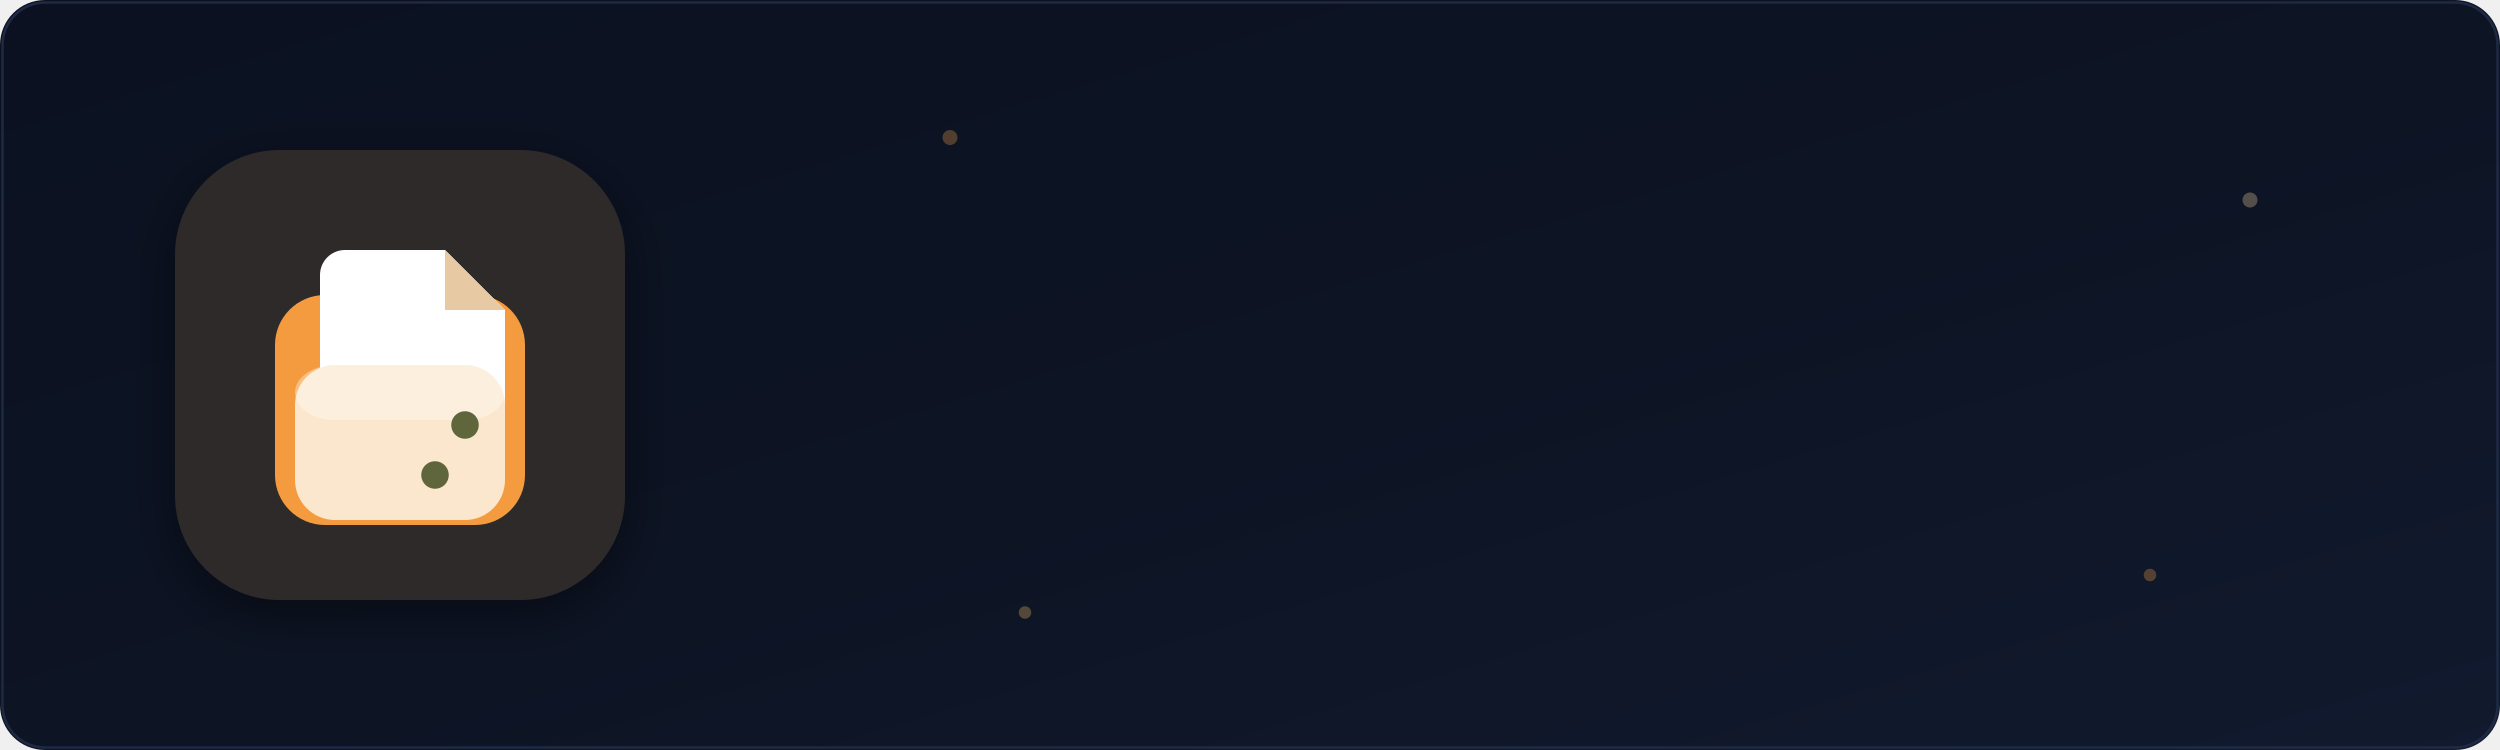
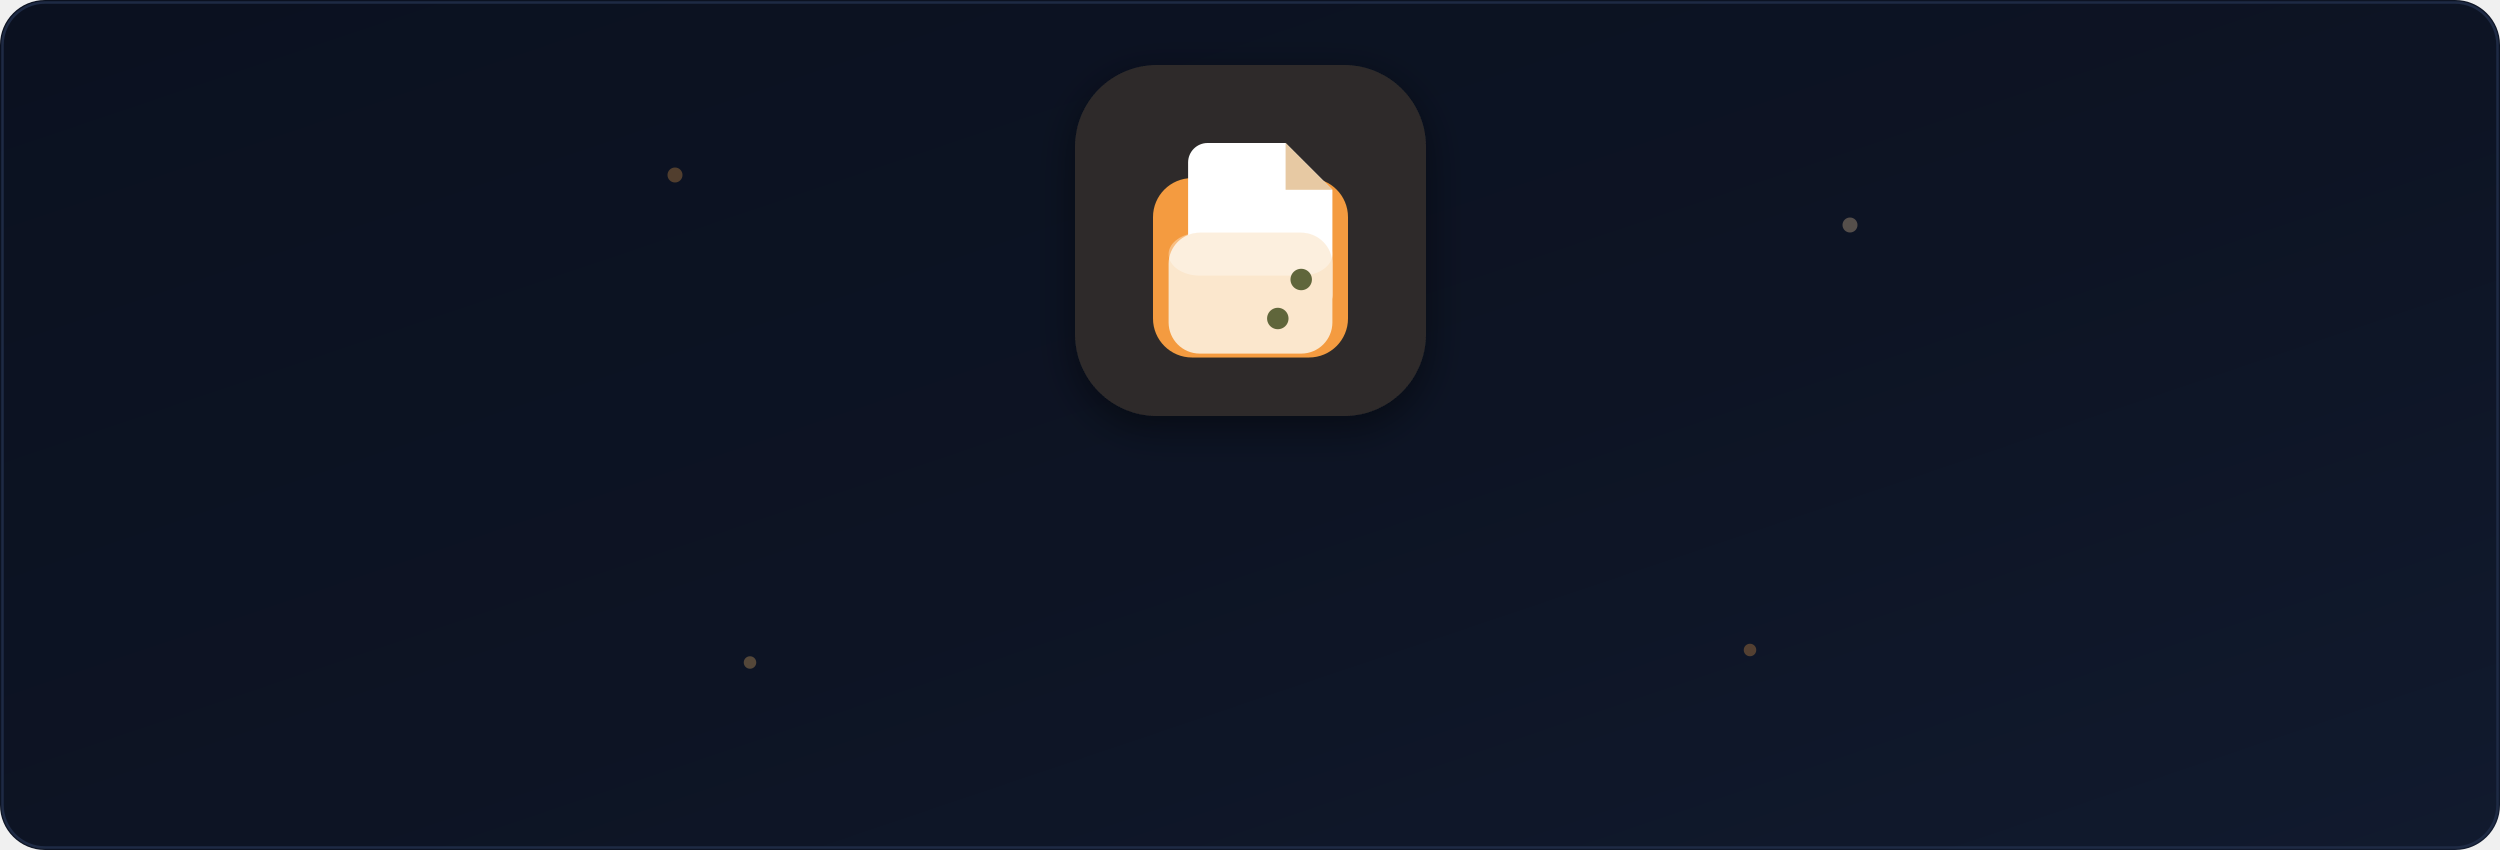
- <svg xmlns="http://www.w3.org/2000/svg" viewBox="0 0 1000 300" role="img" aria-label="digitalfoldr — Saptiva AML Platform">
+ <svg xmlns="http://www.w3.org/2000/svg" viewBox="0 0 1000 340" role="img" aria-label="digitalfoldr — Saptiva AML Platform">
  <defs>
    <linearGradient id="bg" x1="0" y1="0" x2="1" y2="1">
      <stop offset="0" stop-color="#0b1120" />
      <stop offset="0.55" stop-color="#0d1424" />
      <stop offset="1" stop-color="#111a2e" />
    </linearGradient>
    <linearGradient id="shimmer" gradientUnits="userSpaceOnUse" x1="0" y1="0" x2="320" y2="0">
      <stop offset="0" stop-color="#f6a64a" />
      <stop offset="0.5" stop-color="#ffd9a8" />
      <stop offset="1" stop-color="#f6a64a" />
      <animate attributeName="x1" values="-320;1000" dur="4.5s" repeatCount="indefinite" />
      <animate attributeName="x2" values="0;1320" dur="4.5s" repeatCount="indefinite" />
    </linearGradient>
    <linearGradient id="accent" x1="0" y1="0" x2="1" y2="0">
      <stop offset="0" stop-color="#f6a64a" />
      <stop offset="1" stop-color="#ffd9a8" />
    </linearGradient>
    <filter id="soft" x="-40%" y="-40%" width="180%" height="180%">
      <feDropShadow dx="0" dy="6" stdDeviation="10" flood-color="#000000" flood-opacity="0.45" />
    </filter>
  </defs>
-   <rect width="1000" height="300" rx="18" fill="url(#bg)" />
-   <rect x="1" y="1" width="998" height="298" rx="17" fill="none" stroke="#1e2a44" stroke-width="1" />
+   <rect width="1000" height="340" rx="18" fill="url(#bg)" />
+   <rect x="1" y="1" width="998" height="338" rx="17" fill="none" stroke="#1e2a44" stroke-width="1" />
  <g fill="#f6a64a" opacity="0.30">
-     <circle cx="380" cy="55" r="3">
+     <circle cx="270" cy="70" r="3">
      <animateTransform attributeName="transform" type="translate" values="0 0; 0 -10; 0 0" dur="5s" repeatCount="indefinite" />
    </circle>
-     <circle cx="900" cy="80" r="3" fill="#ffd9a8">
+     <circle cx="740" cy="90" r="3" fill="#ffd9a8">
      <animateTransform attributeName="transform" type="translate" values="0 0; 0 12; 0 0" dur="6s" repeatCount="indefinite" />
    </circle>
-     <circle cx="860" cy="230" r="2.5">
+     <circle cx="700" cy="260" r="2.5">
      <animateTransform attributeName="transform" type="translate" values="0 0; 0 -8; 0 0" dur="4.5s" repeatCount="indefinite" />
    </circle>
-     <circle cx="410" cy="245" r="2.5" fill="#fbbf6b">
+     <circle cx="300" cy="265" r="2.5" fill="#fbbf6b">
      <animateTransform attributeName="transform" type="translate" values="0 0; 0 9; 0 0" dur="5.5s" repeatCount="indefinite" />
    </circle>
  </g>
-   <g transform="translate(70 60)" filter="url(#soft)">
-     <animateTransform attributeName="transform" type="translate" values="70 60; 70 50; 70 60" dur="4s" repeatCount="indefinite" additive="sum" />
-     <rect x="0" y="0" width="180" height="180" rx="42" fill="#2d2c2a" />
-     <rect x="40" y="58" width="100" height="92" rx="20" fill="#f49b3f" />
-     <path d="M68 40 h40 l24 24 v54 a10 10 0 0 1 -10 10 H68 a10 10 0 0 1 -10 -10 V50 a10 10 0 0 1 10 -10 z" fill="#ffffff" />
-     <path d="M108 40 l24 24 h-24 z" fill="#e7c9a3" />
-     <rect x="48" y="86" width="84" height="62" rx="16" fill="#fbe7cd" />
-     <rect x="48" y="86" width="84" height="22" rx="16" fill="#ffffff" opacity="0.35" />
-     <line x1="66" y1="110" x2="116" y2="110" stroke="#61663a" stroke-width="11" stroke-linecap="round" stroke-dasharray="50" stroke-dashoffset="50">
-       <animate attributeName="stroke-dashoffset" values="50;0" dur="0.9s" begin="0.5s" fill="freeze" />
-     </line>
-     <line x1="66" y1="130" x2="104" y2="130" stroke="#61663a" stroke-width="11" stroke-linecap="round" stroke-dasharray="38" stroke-dashoffset="38">
-       <animate attributeName="stroke-dashoffset" values="38;0" dur="0.9s" begin="0.8s" fill="freeze" />
-     </line>
+   <g transform="translate(430 26) scale(0.78)" filter="url(#soft)">
+     <g>
+       <animateTransform attributeName="transform" type="translate" values="0 0; 0 -8; 0 0" dur="4s" repeatCount="indefinite" />
+       <rect x="0" y="0" width="180" height="180" rx="42" fill="#2d2c2a" />
+       <rect x="40" y="58" width="100" height="92" rx="20" fill="#f49b3f" />
+       <path d="M68 40 h40 l24 24 v54 a10 10 0 0 1 -10 10 H68 a10 10 0 0 1 -10 -10 V50 a10 10 0 0 1 10 -10 z" fill="#ffffff" />
+       <path d="M108 40 l24 24 h-24 z" fill="#e7c9a3" />
+       <rect x="48" y="86" width="84" height="62" rx="16" fill="#fbe7cd" />
+       <rect x="48" y="86" width="84" height="22" rx="16" fill="#ffffff" opacity="0.35" />
+       <line x1="66" y1="110" x2="116" y2="110" stroke="#61663a" stroke-width="11" stroke-linecap="round" stroke-dasharray="50" stroke-dashoffset="50">
+         <animate attributeName="stroke-dashoffset" values="50;0" dur="0.9s" begin="0.5s" fill="freeze" />
+       </line>
+       <line x1="66" y1="130" x2="104" y2="130" stroke="#61663a" stroke-width="11" stroke-linecap="round" stroke-dasharray="38" stroke-dashoffset="38">
+         <animate attributeName="stroke-dashoffset" values="38;0" dur="0.9s" begin="0.8s" fill="freeze" />
+       </line>
+     </g>
  </g>
  <g opacity="0">
    <animate attributeName="opacity" values="0;1" dur="1s" begin="0.2s" fill="freeze" />
-     <text x="300" y="160" font-family="'Segoe UI', Helvetica, Arial, sans-serif" font-size="70" font-weight="800" letter-spacing="1" fill="url(#shimmer)">digitalfoldr</text>
+     <text x="500" y="252" text-anchor="middle" font-family="'Segoe UI', Helvetica, Arial, sans-serif" font-size="62" font-weight="800" letter-spacing="1" fill="url(#shimmer)">digitalfoldr</text>
  </g>
-   <line x1="302" y1="182" x2="690" y2="182" stroke="url(#accent)" stroke-width="3" stroke-linecap="round" stroke-dasharray="388" stroke-dashoffset="388">
-     <animate attributeName="stroke-dashoffset" values="388;0" dur="1.4s" begin="0.8s" fill="freeze" />
+   <line x1="360" y1="272" x2="640" y2="272" stroke="url(#accent)" stroke-width="3" stroke-linecap="round" stroke-dasharray="280" stroke-dashoffset="280">
+     <animate attributeName="stroke-dashoffset" values="280;0" dur="1.4s" begin="0.8s" fill="freeze" />
  </line>
  <g opacity="0">
    <animate attributeName="opacity" values="0;1" dur="1s" begin="1.2s" fill="freeze" />
-     <text x="304" y="222" font-family="'Segoe UI', Helvetica, Arial, sans-serif" font-size="18" font-weight="500" letter-spacing="3" fill="#94a3b8">SAPTIVA AML · ONBOARDING KYC AUTOMATIZADO</text>
+     <text x="500" y="306" text-anchor="middle" font-family="'Segoe UI', Helvetica, Arial, sans-serif" font-size="17" font-weight="500" letter-spacing="3" fill="#94a3b8">SAPTIVA AML · ONBOARDING KYC AUTOMATIZADO</text>
  </g>
</svg>
